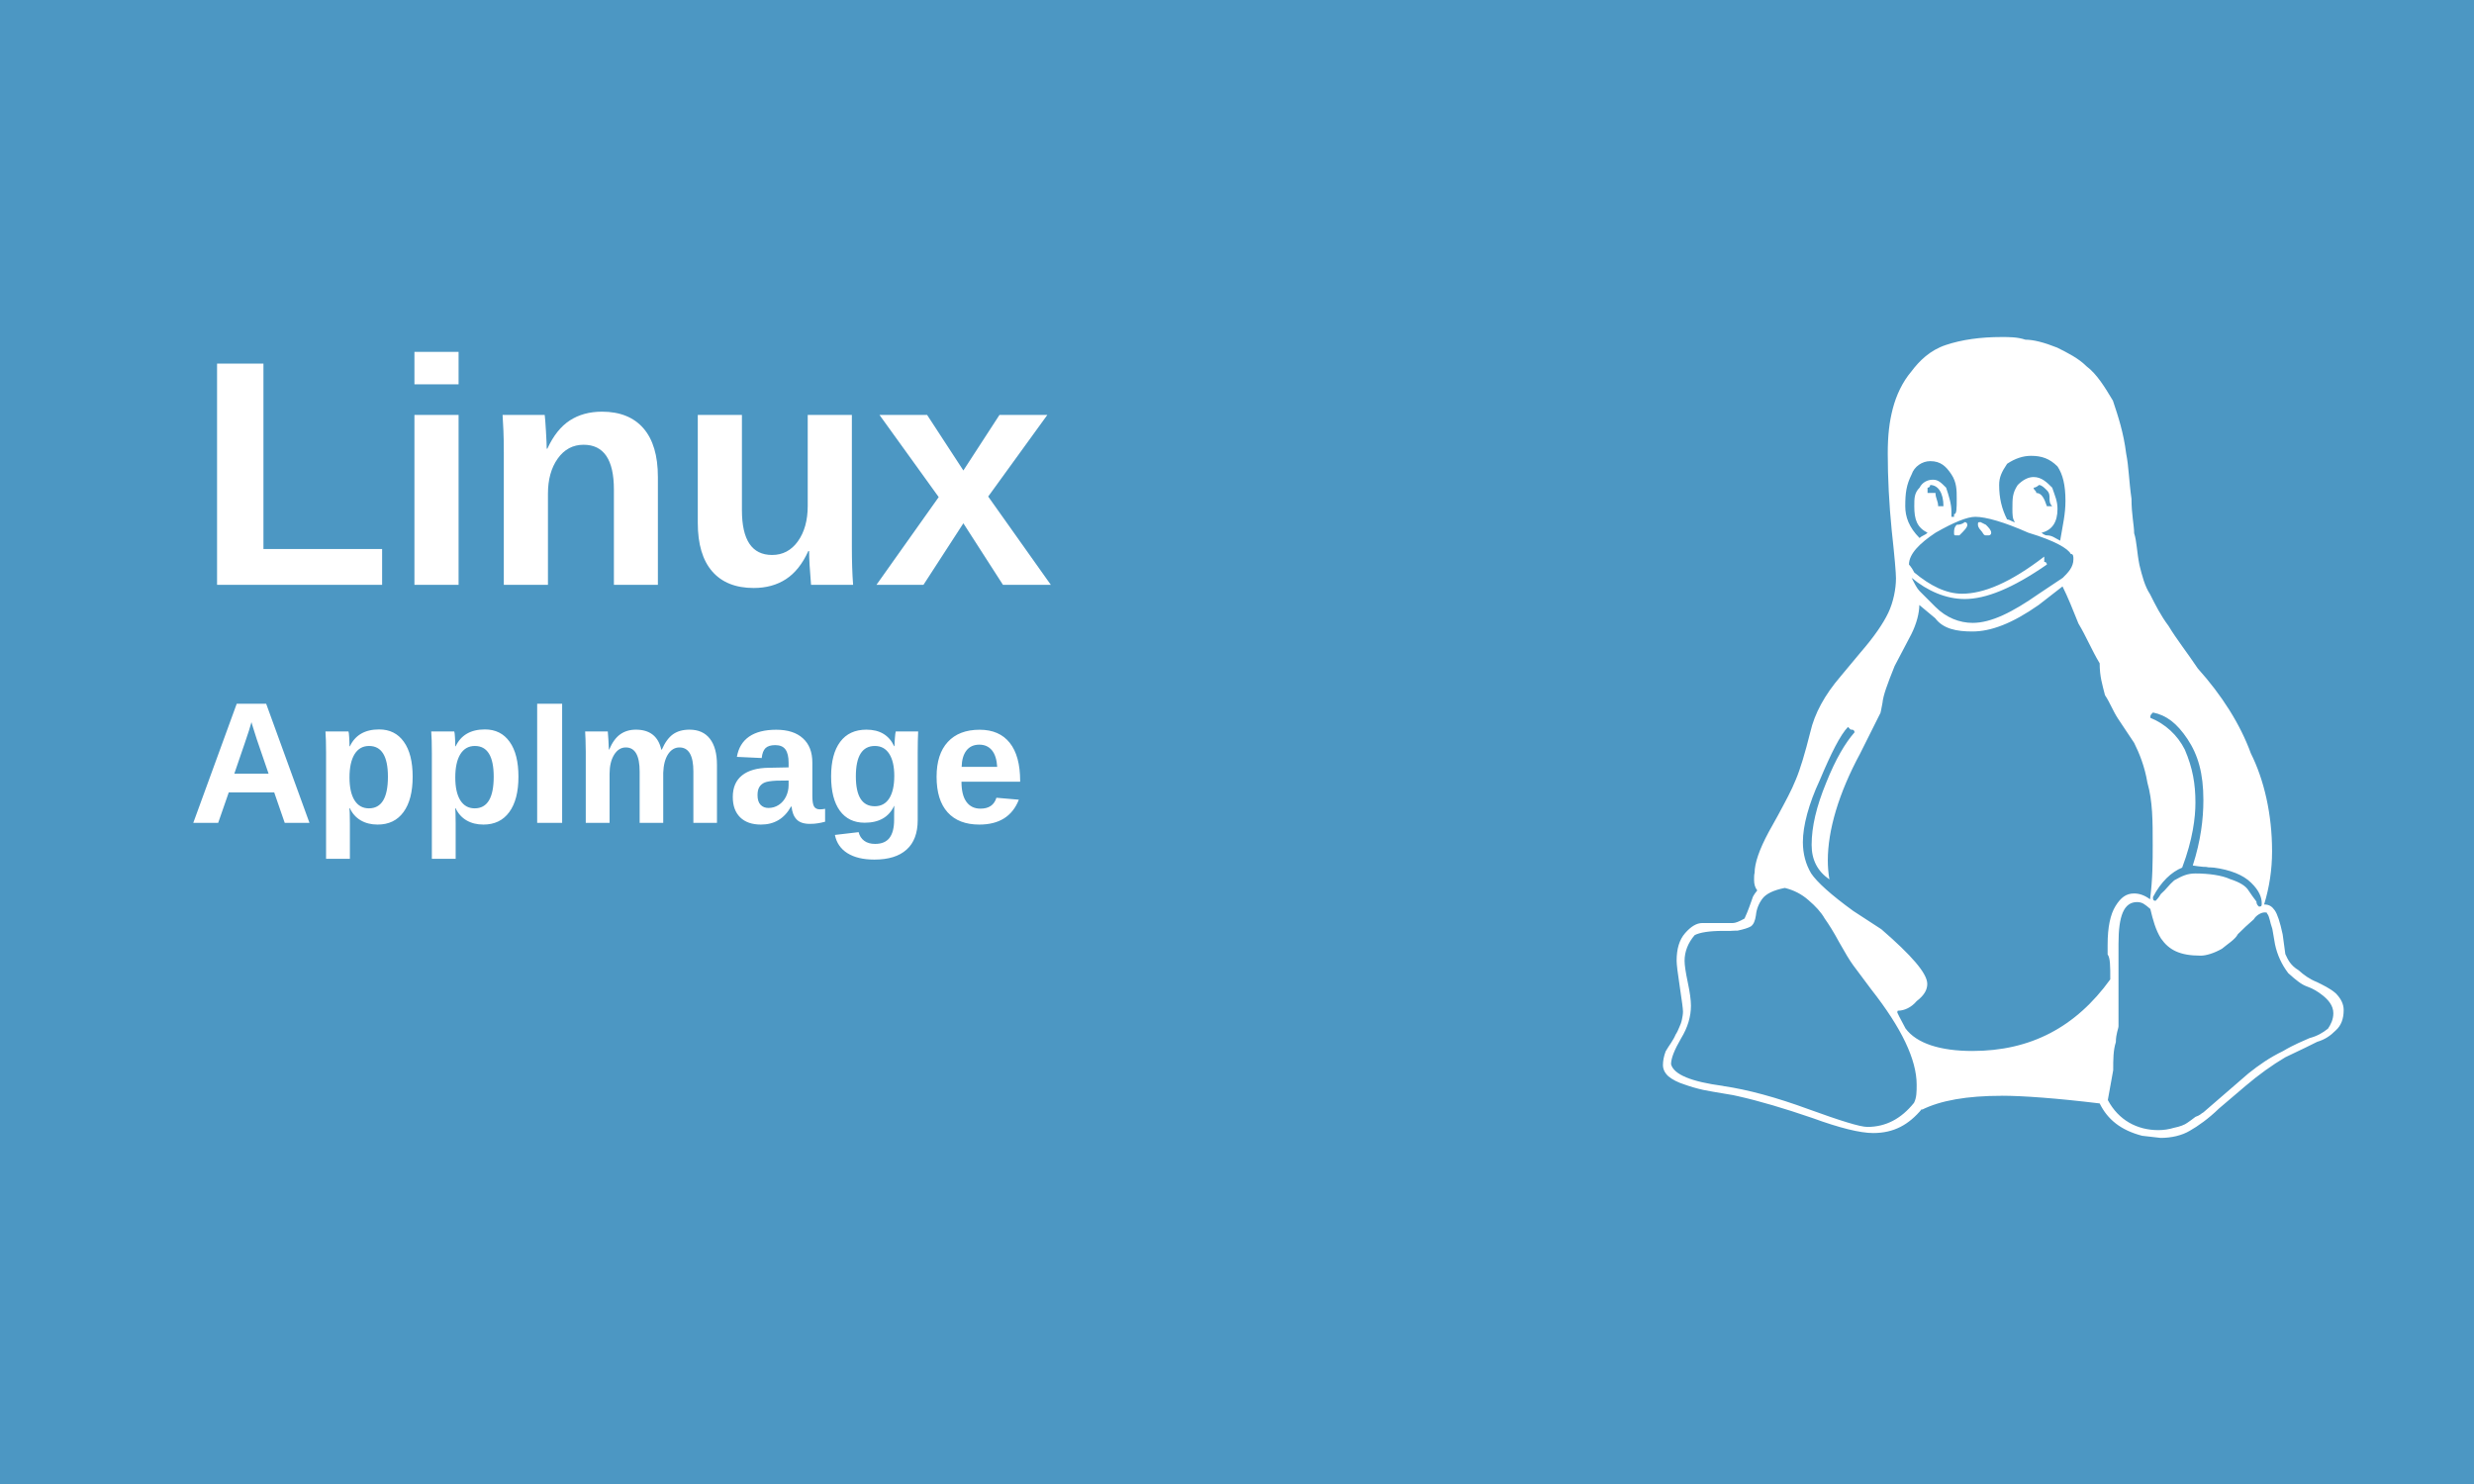
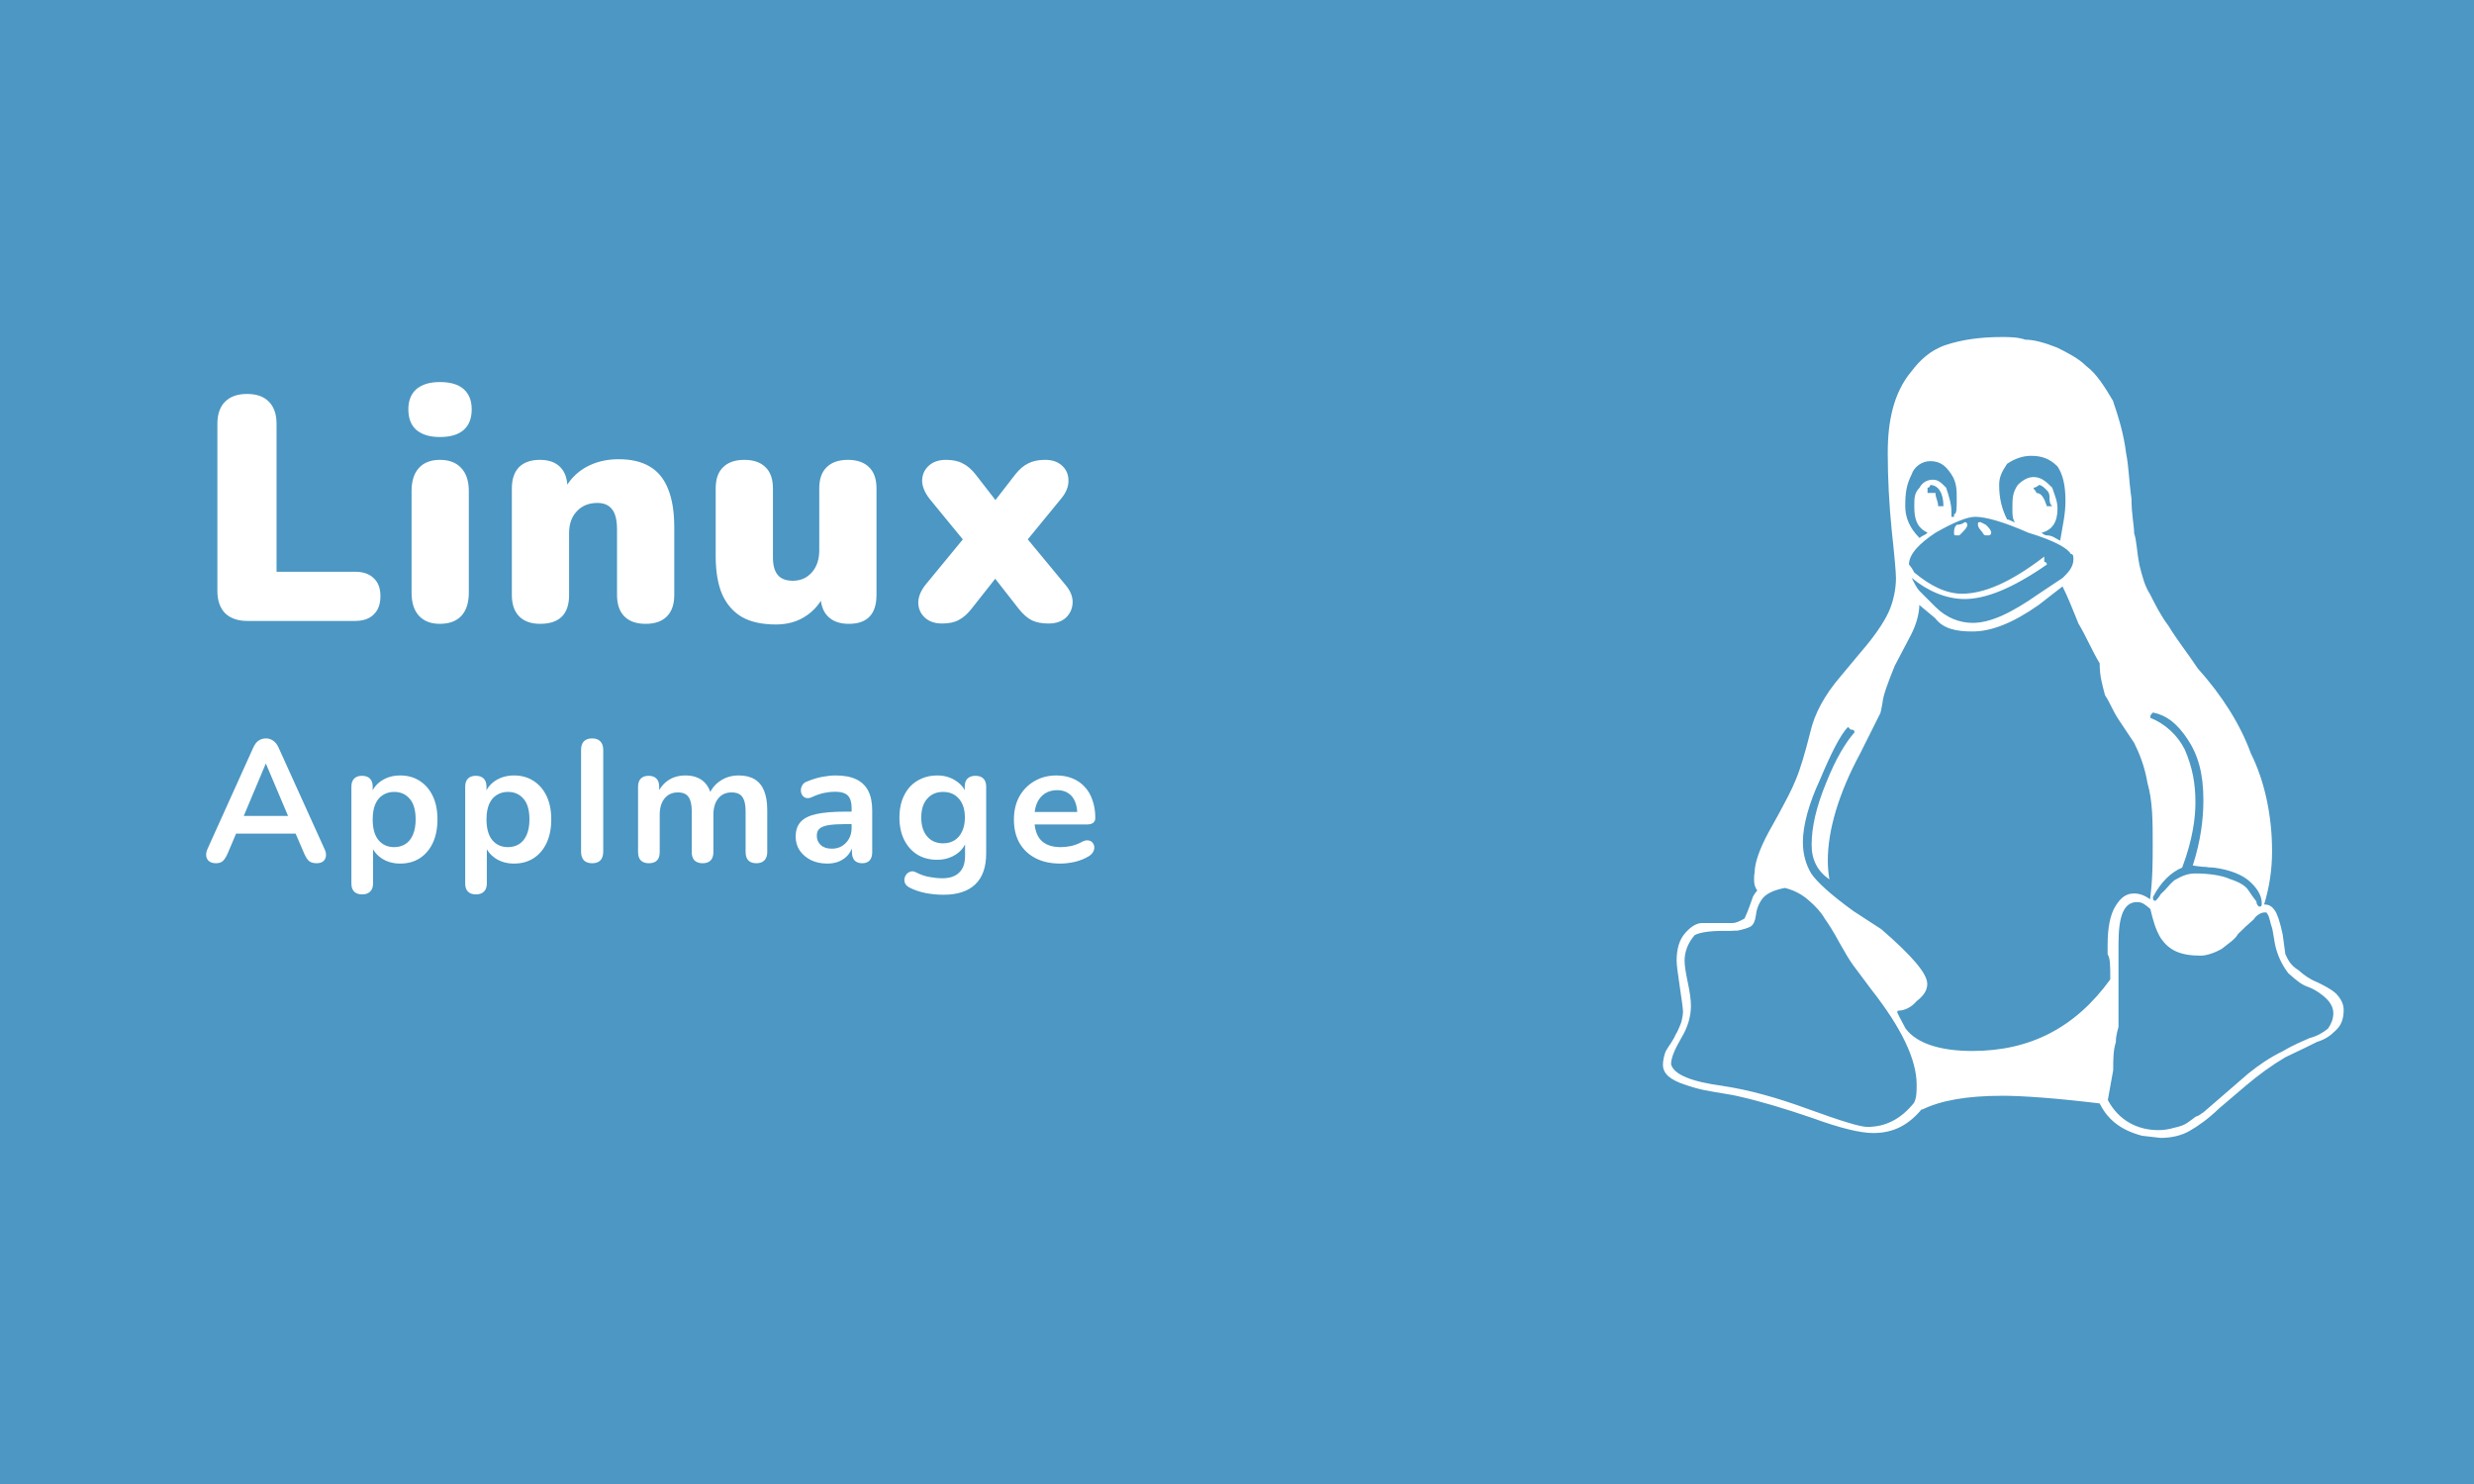
<svg xmlns="http://www.w3.org/2000/svg" width="666.667" height="400" viewBox="0 0 666.667 400">
-   <defs>
-     <clipPath id="a" clipPathUnits="userSpaceOnUse">
-       <path d="M0 0h500v300H0Z" />
-     </clipPath>
-     <clipPath id="b" clipPathUnits="userSpaceOnUse">
-       <path d="M333.277 67.56H476.22v167.243H333.277Z" />
-     </clipPath>
-   </defs>
-   <g clip-path="url(#a)" transform="matrix(1.33333 0 0 -1.33333 0 400)">
-     <path d="M0 0h500v300H0Z" style="fill:#4C97C3;fill-opacity:1;fill-rule:nonzero;stroke:none" />
-     <text xml:space="preserve" style="font-variant:normal;font-weight:700;font-size:65px;font-family:Arial;-inkscape-font-specification:Arial-BoldMT;writing-mode:lr-tb;fill:#fff;fill-opacity:1;fill-rule:nonzero;stroke:none" transform="matrix(1 0 0 -1 39.524 181.777)">
-       <tspan x="0 41.704 61.763 103.467 145.171" y="0">Linux</tspan>
-     </text>
-     <text xml:space="preserve" style="font-variant:normal;font-weight:700;font-size:35px;font-family:Arial;-inkscape-font-specification:Arial-BoldMT;writing-mode:lr-tb;fill:#fff;fill-opacity:1;fill-rule:nonzero;stroke:none" transform="matrix(1 0 0 -1 38.185 133.651)">
-       <tspan x="0 27.275 50.666 74.057 85.792 118.912 140.378 163.768" y="0">AppImage</tspan>
-     </text>
-   </g>
-   <g clip-path="url(#b)" transform="matrix(1.33333 0 0 -1.33333 0 400)">
-     <path d="M402.426 192.305c0-.536-.536-.536-.536-.536h-.536c-.536 0-.536.536-1.072 1.072 0 0-.536.536-.536 1.072s0 .536.536.536l1.072-.536c.536-.536 1.072-1.072 1.072-1.608m-9.649 5.36c0 2.68-1.072 4.289-2.68 4.289 0 0 0-.536-.536-.536v-1.072h1.608c0-1.072.536-1.608.536-2.68zm18.761 2.68c1.072 0 1.609-1.072 2.145-2.68h1.072c-.536.536-.536 1.072-.536 1.608s0 1.072-.536 1.608-1.073 1.072-1.609 1.072c0 0-.536-.536-1.072-.536 0-.536.536-.536.536-1.072m-16.08-8.577c-.537 0-.537 0-.537.536s0 1.072.536 1.608c1.072 0 1.608.536 1.608.536.536 0 .536-.536.536-.536 0-.536-.536-1.072-1.608-2.144zm-5.896.536c-2.144 1.072-2.68 2.68-2.68 5.36 0 1.609 0 2.68 1.072 3.753.536 1.072 1.608 1.608 2.68 1.608s1.608-.536 2.68-1.608c.536-1.608 1.072-3.216 1.072-4.824v-1.073h.536v.537c.536 0 .536 1.072.536 3.216 0 1.608 0 3.216-1.072 4.824s-2.144 2.68-4.288 2.68c-1.608 0-3.216-1.072-3.752-2.68-1.072-2.144-1.288-3.752-1.288-6.432 0-2.145.752-4.289 2.896-6.433.536.536 1.072.536 1.608 1.072m67.005-75.581c.536 0 .536.215.536.698 0 1.178-.536 2.574-2.144 4.126-1.609 1.608-4.289 2.627-7.505 3.057-.536.054-1.072.054-1.072.054-.536.105-.536.105-1.072.105-.536.056-1.608.163-2.144.268 1.608 4.987 2.144 9.381 2.144 13.242 0 5.36-1.072 9.113-3.216 12.329s-4.289 4.824-6.969 5.36c-.536-.536-.536-.536-.536-1.072a13.42 13.42 0 0 0 6.969-6.432c1.608-3.753 2.144-6.969 2.144-10.721 0-3.001-.536-7.451-2.68-13.133-2.145-.857-4.289-2.842-5.897-5.95 0-.482 0-.75.536-.75 0 0 .536.483 1.072 1.393 1.072.91 1.608 1.823 2.68 2.733 1.609.913 2.68 1.393 4.289 1.393 2.68 0 5.36-.374 6.968-1.125 2.144-.695 3.216-1.446 3.753-2.303a41 41 0 0 1 1.608-2.253c0-.695.536-1.02.536-1.02M407.25 194.45c-.536.536-.536 1.609-.536 2.68 0 2.145 0 3.217 1.072 4.825q1.608 1.608 3.216 1.608c1.608 0 2.68-1.072 3.753-2.144.536-1.608 1.072-2.68 1.072-4.288q0-4.02-3.217-4.825s.537-.536 1.073-.536c1.072 0 1.608-.536 2.68-1.072.536 3.216 1.072 5.36 1.072 8.04 0 3.217-.536 5.361-1.608 6.97-1.608 1.607-3.217 2.143-5.36 2.143q-2.413 0-4.825-1.608c-1.072-1.608-1.608-2.68-1.608-4.288 0-2.68.536-4.824 1.608-6.968.536 0 1.072-.537 1.608-.537m6.433-8.576c-6.969-4.825-12.33-6.969-16.618-6.969-3.752 0-7.504 1.608-10.72 4.289.536-1.073 1.072-2.145 1.608-2.68l3.216-3.217c2.144-2.144 4.824-3.216 7.504-3.216 3.753 0 8.041 2.144 13.401 5.896l4.825 3.217c1.072 1.072 2.144 2.144 2.144 3.752 0 .536 0 1.072-.536 1.072-.536 1.072-3.216 2.68-8.577 4.288-4.824 2.144-8.576 3.216-10.72 3.216q-2.413 0-8.041-3.216c-3.216-2.144-5.36-4.288-5.36-6.432 0 0 .536-.536 1.072-1.608 3.216-2.68 6.432-4.289 9.648-4.289 4.289 0 9.65 2.144 16.618 7.505v-1.072c.536 0 .536-.536.536-.536m12.329-108.28c2.144-4.029 5.896-6.056 10.184-6.056q1.608 0 3.217.483c1.072.213 2.144.59 2.68 1.017.536.376 1.072.75 1.608 1.18 1.072.375 1.072.643 1.608.91l9.113 7.882c2.144 1.709 4.288 3.206 6.968 4.5 2.144 1.288 4.288 2.145 5.36 2.628 1.609.43 2.68 1.072 3.753 1.929.536.804 1.072 1.823 1.072 3.11 0 1.555-1.072 2.734-2.144 3.59-1.072.86-2.144 1.45-3.217 1.824-1.072.376-2.144 1.233-3.752 2.68a14.46 14.46 0 0 0-2.68 5.843l-.536 3.11c-.536 1.447-.536 2.519-1.072 3.108 0 .161 0 .215-.536.215s-1.608-.483-2.144-1.394a55 55 0 0 1-3.217-3c-.536-1.073-2.144-2.038-3.216-2.95-1.608-.912-3.216-1.395-4.288-1.395-4.288 0-6.433 1.18-8.04 3.484-1.073 1.717-1.609 3.7-2.145 5.953-1.072.91-1.608 1.393-2.68 1.393-2.68 0-3.752-2.79-3.752-8.418V92.55c0-.483-.536-1.555-.536-3.216-.536-1.661-.536-3.549-.536-5.681l-1.073-5.95v-.093m-77.725 2.837c4.984-.728 10.72-2.29 17.206-4.67 6.485-2.357 10.453-3.59 11.9-3.59 3.752 0 6.861 1.66 9.433 4.871.536 1.041.536 2.264.536 3.669 0 5.064-3.055 11.469-9.166 19.241l-3.643 4.88c-.751 1.017-1.664 2.572-2.843 4.662-1.125 2.092-2.144 3.7-2.948 4.825-.697 1.234-1.822 2.466-3.269 3.7-1.393 1.23-3.001 2.035-4.771 2.464-2.25-.43-3.806-1.178-4.557-2.197-.75-1.019-1.178-2.144-1.286-3.325-.16-1.125-.483-1.876-1.02-2.25-.535-.321-1.446-.59-2.68-.857-.268 0-.748 0-1.446-.053h-1.446c-2.842 0-4.772-.324-5.79-.86-1.34-1.552-2.038-3.323-2.038-5.199q0-1.287.644-4.341c.428-1.985.643-3.593.643-4.718 0-2.198-.643-4.395-1.983-6.592-1.34-2.306-2.037-4.02-2.037-5.243.536-2.08 4.073-3.543 10.56-4.4m17.85 48.724c0 3.699.965 7.773 2.948 12.597 1.929 4.824 3.86 8.04 5.737 10.185-.109.536-.377.536-.804.536l-.536.536c-1.555-1.608-3.432-5.36-5.684-10.721-2.251-4.824-3.429-9.272-3.429-12.541 0-2.412.589-4.504 1.661-6.327 1.179-1.77 4.02-4.341 8.524-7.61l5.681-3.7c6.056-5.254 9.272-8.897 9.272-11.041 0-1.128-.536-2.254-2.144-3.484-1.072-1.288-2.519-1.932-3.752-1.932-.107 0-.16-.107-.16-.375 0-.053.536-1.125 1.661-3.216 2.251-3.054 7.075-4.556 13.508-4.556 11.793 0 20.905 4.824 27.874 14.473 0 2.68 0 4.34-.536 5.04v1.981c0 3.484.536 6.112 1.608 7.826 1.072 1.717 2.144 2.521 3.752 2.521 1.072 0 2.144-.377 3.216-1.18.536 4.128.536 7.718.536 10.934 0 4.878 0 8.899-1.072 12.651-.536 3.216-1.608 5.896-2.68 8.04l-3.216 4.825c-1.072 1.608-1.608 3.216-2.68 4.824-.536 2.144-1.072 3.752-1.072 6.433-1.608 2.68-2.68 5.36-4.289 8.04-1.072 2.68-2.144 5.36-3.216 7.505l-4.824-3.752c-5.36-3.753-9.649-5.36-13.401-5.36-3.216 0-5.897.535-7.505 2.68l-3.216 2.68c0-1.608-.536-3.753-1.608-5.897l-3.376-6.432c-1.501-3.753-2.305-5.897-2.465-7.505-.215-1.072-.376-2.144-.483-2.144l-4.02-8.04c-4.341-8.041-6.541-15.49-6.541-21.654 0-1.235.108-2.522.323-3.808-2.412 1.663-3.592 3.966-3.592 6.968m38.38-50.71c-6.97 0-12.33-.943-16.082-2.813v.161c-2.68-3.216-5.681-4.877-9.86-4.877-2.628 0-6.757 1.017-12.33 3.055-5.628 1.929-10.615 3.408-14.956 4.385-.43.123-1.393.305-2.948.55-1.502.244-2.895.489-4.13.735a31 31 0 0 0-3.804 1.1c-1.34.424-2.412.975-3.216 1.644-.74.676-1.103 1.438-1.103 2.29q0 1.287.544 2.75c.343.589.72 1.18 1.095 1.717.376.589.697 1.125.912 1.66.321.484.536.964.749 1.5.215.483.429.966.536 1.555.108.536.215 1.072.215 1.608s-.215 2.145-.643 4.986q-.644 4.181-.644 5.308c0 2.356.536 4.232 1.716 5.572s2.304 2.039 3.485 2.039h6.164c.483 0 1.231.268 2.36.91.373.86.695 1.555.909 2.2.268.642.375 1.125.483 1.34.107.32.215.642.321.91.215.374.483.804.858 1.234q-.642.803-.643 2.088c0 .592 0 1.128.107 1.449 0 1.93.912 4.663 2.841 8.256l1.877 3.375c1.555 2.896 2.733 5.04 3.59 7.184.913 2.144 1.876 5.36 2.949 9.649q1.286 5.628 6.11 11.256l4.02 4.825c2.787 3.216 4.61 5.896 5.63 8.04 1.018 2.145 1.554 4.825 1.554 6.969 0 1.072-.268 4.288-.857 9.649-.536 5.36-.804 10.72-.804 15.545 0 3.752.321 6.432 1.017 9.112.697 2.68 1.932 5.36 3.752 7.505 1.608 2.144 3.752 4.288 6.968 5.36q4.825 1.608 11.257 1.608c1.608 0 3.216 0 4.825-.536q2.412 0 6.432-1.608c2.144-1.072 4.288-2.144 5.896-3.752 2.145-1.608 3.753-4.288 5.36-6.969 1.073-3.216 2.145-6.432 2.681-10.72.536-2.68.536-5.36 1.072-9.113 0-3.216.536-5.36.536-6.968.536-1.609.536-3.753 1.072-6.433.536-2.144 1.072-4.288 2.144-5.896 1.073-2.144 2.145-4.289 3.753-6.433 1.608-2.68 3.752-5.36 5.896-8.576 4.824-5.36 8.577-11.257 10.72-17.154 2.681-5.36 4.29-12.329 4.29-19.78q0-5.549-1.609-10.774c1.072 0 1.608-.43 2.144-1.178.536-.752 1.072-2.36 1.608-4.88l.536-3.965c.536-1.18 1.072-2.306 2.68-3.272 1.073-.964 2.145-1.768 3.753-2.412 1.072-.536 2.68-1.285 3.752-2.25q1.608-1.608 1.608-3.379c0-1.82-.536-3.16-1.608-4.126-1.072-1.072-2.144-1.823-3.752-2.306-1.072-.536-3.216-1.608-6.433-3.118-2.68-1.586-5.36-3.513-8.04-5.791l-5.36-4.562c-2.145-2.088-4.289-3.59-5.897-4.5-1.608-.966-3.752-1.45-5.896-1.45l-3.753.43c-4.288 1.126-6.968 3.27-8.576 6.539-8.577 1.041-15.545 1.555-19.834 1.555" style="fill:#fff;fill-opacity:1;fill-rule:nonzero;stroke:none" />
-   </g>
+   <path d="M0 0h500v300H0Z" style="fill:#4C97C3;fill-opacity:1;fill-rule:nonzero;stroke:none" transform="matrix(1.33333 0 0 -1.33333 0 400)" />
+   <path d="M402.426 192.305c0-.536-.536-.536-.536-.536h-.536c-.536 0-.536.536-1.072 1.072 0 0-.536.536-.536 1.072s0 .536.536.536l1.072-.536c.536-.536 1.072-1.072 1.072-1.608m-9.649 5.36c0 2.68-1.072 4.289-2.68 4.289 0 0 0-.536-.536-.536v-1.072h1.608c0-1.072.536-1.608.536-2.68zm18.761 2.68c1.072 0 1.609-1.072 2.145-2.68h1.072c-.536.536-.536 1.072-.536 1.608s0 1.072-.536 1.608-1.073 1.072-1.609 1.072c0 0-.536-.536-1.072-.536 0-.536.536-.536.536-1.072m-16.08-8.577c-.537 0-.537 0-.537.536s0 1.072.536 1.608c1.072 0 1.608.536 1.608.536.536 0 .536-.536.536-.536 0-.536-.536-1.072-1.608-2.144zm-5.896.536c-2.144 1.072-2.68 2.68-2.68 5.36 0 1.609 0 2.68 1.072 3.753.536 1.072 1.608 1.608 2.68 1.608s1.608-.536 2.68-1.608c.536-1.608 1.072-3.216 1.072-4.824v-1.073h.536v.537c.536 0 .536 1.072.536 3.216 0 1.608 0 3.216-1.072 4.824s-2.144 2.68-4.288 2.68c-1.608 0-3.216-1.072-3.752-2.68-1.072-2.144-1.288-3.752-1.288-6.432 0-2.145.752-4.289 2.896-6.433.536.536 1.072.536 1.608 1.072m67.005-75.581c.536 0 .536.215.536.698 0 1.178-.536 2.574-2.144 4.126-1.609 1.608-4.289 2.627-7.505 3.057-.536.054-1.072.054-1.072.054-.536.105-.536.105-1.072.105-.536.056-1.608.163-2.144.268 1.608 4.987 2.144 9.381 2.144 13.242 0 5.36-1.072 9.113-3.216 12.329s-4.289 4.824-6.969 5.36c-.536-.536-.536-.536-.536-1.072a13.42 13.42 0 0 0 6.969-6.432c1.608-3.753 2.144-6.969 2.144-10.721 0-3.001-.536-7.451-2.68-13.133-2.145-.857-4.289-2.842-5.897-5.95 0-.482 0-.75.536-.75 0 0 .536.483 1.072 1.393 1.072.91 1.608 1.823 2.68 2.733 1.609.913 2.68 1.393 4.289 1.393 2.68 0 5.36-.374 6.968-1.125 2.144-.695 3.216-1.446 3.753-2.303a41 41 0 0 1 1.608-2.253c0-.695.536-1.02.536-1.02M407.25 194.45c-.536.536-.536 1.609-.536 2.68 0 2.145 0 3.217 1.072 4.825q1.608 1.608 3.216 1.608c1.608 0 2.68-1.072 3.753-2.144.536-1.608 1.072-2.68 1.072-4.288q0-4.02-3.217-4.825s.537-.536 1.073-.536c1.072 0 1.608-.536 2.68-1.072.536 3.216 1.072 5.36 1.072 8.04 0 3.217-.536 5.361-1.608 6.97-1.608 1.607-3.217 2.143-5.36 2.143q-2.413 0-4.825-1.608c-1.072-1.608-1.608-2.68-1.608-4.288 0-2.68.536-4.824 1.608-6.968.536 0 1.072-.537 1.608-.537m6.433-8.576c-6.969-4.825-12.33-6.969-16.618-6.969-3.752 0-7.504 1.608-10.72 4.289.536-1.073 1.072-2.145 1.608-2.68l3.216-3.217c2.144-2.144 4.824-3.216 7.504-3.216 3.753 0 8.041 2.144 13.401 5.896l4.825 3.217c1.072 1.072 2.144 2.144 2.144 3.752 0 .536 0 1.072-.536 1.072-.536 1.072-3.216 2.68-8.577 4.288-4.824 2.144-8.576 3.216-10.72 3.216q-2.413 0-8.041-3.216c-3.216-2.144-5.36-4.288-5.36-6.432 0 0 .536-.536 1.072-1.608 3.216-2.68 6.432-4.289 9.648-4.289 4.289 0 9.65 2.144 16.618 7.505v-1.072c.536 0 .536-.536.536-.536m12.329-108.28c2.144-4.029 5.896-6.056 10.184-6.056q1.608 0 3.217.483c1.072.213 2.144.59 2.68 1.017.536.376 1.072.75 1.608 1.18 1.072.375 1.072.643 1.608.91l9.113 7.882c2.144 1.709 4.288 3.206 6.968 4.5 2.144 1.288 4.288 2.145 5.36 2.628 1.609.43 2.68 1.072 3.753 1.929.536.804 1.072 1.823 1.072 3.11 0 1.555-1.072 2.734-2.144 3.59-1.072.86-2.144 1.45-3.217 1.824-1.072.376-2.144 1.233-3.752 2.68a14.46 14.46 0 0 0-2.68 5.843l-.536 3.11c-.536 1.447-.536 2.519-1.072 3.108 0 .161 0 .215-.536.215s-1.608-.483-2.144-1.394a55 55 0 0 1-3.217-3c-.536-1.073-2.144-2.038-3.216-2.95-1.608-.912-3.216-1.395-4.288-1.395-4.288 0-6.433 1.18-8.04 3.484-1.073 1.717-1.609 3.7-2.145 5.953-1.072.91-1.608 1.393-2.68 1.393-2.68 0-3.752-2.79-3.752-8.418V92.55c0-.483-.536-1.555-.536-3.216-.536-1.661-.536-3.549-.536-5.681l-1.073-5.95v-.093m-77.725 2.837c4.984-.728 10.72-2.29 17.206-4.67 6.485-2.357 10.453-3.59 11.9-3.59 3.752 0 6.861 1.66 9.433 4.871.536 1.041.536 2.264.536 3.669 0 5.064-3.055 11.469-9.166 19.241l-3.643 4.88c-.751 1.017-1.664 2.572-2.843 4.662-1.125 2.092-2.144 3.7-2.948 4.825-.697 1.234-1.822 2.466-3.269 3.7-1.393 1.23-3.001 2.035-4.771 2.464-2.25-.43-3.806-1.178-4.557-2.197-.75-1.019-1.178-2.144-1.286-3.325-.16-1.125-.483-1.876-1.02-2.25-.535-.321-1.446-.59-2.68-.857-.268 0-.748 0-1.446-.053h-1.446c-2.842 0-4.772-.324-5.79-.86-1.34-1.552-2.038-3.323-2.038-5.199q0-1.287.644-4.341c.428-1.985.643-3.593.643-4.718 0-2.198-.643-4.395-1.983-6.592-1.34-2.306-2.037-4.02-2.037-5.243.536-2.08 4.073-3.543 10.56-4.4m17.85 48.724c0 3.699.965 7.773 2.948 12.597 1.929 4.824 3.86 8.04 5.737 10.185-.109.536-.377.536-.804.536l-.536.536c-1.555-1.608-3.432-5.36-5.684-10.721-2.251-4.824-3.429-9.272-3.429-12.541 0-2.412.589-4.504 1.661-6.327 1.179-1.77 4.02-4.341 8.524-7.61l5.681-3.7c6.056-5.254 9.272-8.897 9.272-11.041 0-1.128-.536-2.254-2.144-3.484-1.072-1.288-2.519-1.932-3.752-1.932-.107 0-.16-.107-.16-.375 0-.053.536-1.125 1.661-3.216 2.251-3.054 7.075-4.556 13.508-4.556 11.793 0 20.905 4.824 27.874 14.473 0 2.68 0 4.34-.536 5.04v1.981c0 3.484.536 6.112 1.608 7.826 1.072 1.717 2.144 2.521 3.752 2.521 1.072 0 2.144-.377 3.216-1.18.536 4.128.536 7.718.536 10.934 0 4.878 0 8.899-1.072 12.651-.536 3.216-1.608 5.896-2.68 8.04l-3.216 4.825c-1.072 1.608-1.608 3.216-2.68 4.824-.536 2.144-1.072 3.752-1.072 6.433-1.608 2.68-2.68 5.36-4.289 8.04-1.072 2.68-2.144 5.36-3.216 7.505l-4.824-3.752c-5.36-3.753-9.649-5.36-13.401-5.36-3.216 0-5.897.535-7.505 2.68l-3.216 2.68c0-1.608-.536-3.753-1.608-5.897l-3.376-6.432c-1.501-3.753-2.305-5.897-2.465-7.505-.215-1.072-.376-2.144-.483-2.144l-4.02-8.04c-4.341-8.041-6.541-15.49-6.541-21.654 0-1.235.108-2.522.323-3.808-2.412 1.663-3.592 3.966-3.592 6.968m38.38-50.71c-6.97 0-12.33-.943-16.082-2.813v.161c-2.68-3.216-5.681-4.877-9.86-4.877-2.628 0-6.757 1.017-12.33 3.055-5.628 1.929-10.615 3.408-14.956 4.385-.43.123-1.393.305-2.948.55-1.502.244-2.895.489-4.13.735a31 31 0 0 0-3.804 1.1c-1.34.424-2.412.975-3.216 1.644-.74.676-1.103 1.438-1.103 2.29q0 1.287.544 2.75c.343.589.72 1.18 1.095 1.717.376.589.697 1.125.912 1.66.321.484.536.964.749 1.5.215.483.429.966.536 1.555.108.536.215 1.072.215 1.608s-.215 2.145-.643 4.986q-.644 4.181-.644 5.308c0 2.356.536 4.232 1.716 5.572s2.304 2.039 3.485 2.039h6.164c.483 0 1.231.268 2.36.91.373.86.695 1.555.909 2.2.268.642.375 1.125.483 1.34.107.32.215.642.321.91.215.374.483.804.858 1.234q-.642.803-.643 2.088c0 .592 0 1.128.107 1.449 0 1.93.912 4.663 2.841 8.256l1.877 3.375c1.555 2.896 2.733 5.04 3.59 7.184.913 2.144 1.876 5.36 2.949 9.649q1.286 5.628 6.11 11.256l4.02 4.825c2.787 3.216 4.61 5.896 5.63 8.04 1.018 2.145 1.554 4.825 1.554 6.969 0 1.072-.268 4.288-.857 9.649-.536 5.36-.804 10.72-.804 15.545 0 3.752.321 6.432 1.017 9.112.697 2.68 1.932 5.36 3.752 7.505 1.608 2.144 3.752 4.288 6.968 5.36q4.825 1.608 11.257 1.608c1.608 0 3.216 0 4.825-.536q2.412 0 6.432-1.608c2.144-1.072 4.288-2.144 5.896-3.752 2.145-1.608 3.753-4.288 5.36-6.969 1.073-3.216 2.145-6.432 2.681-10.72.536-2.68.536-5.36 1.072-9.113 0-3.216.536-5.36.536-6.968.536-1.609.536-3.753 1.072-6.433.536-2.144 1.072-4.288 2.144-5.896 1.073-2.144 2.145-4.289 3.753-6.433 1.608-2.68 3.752-5.36 5.896-8.576 4.824-5.36 8.577-11.257 10.72-17.154 2.681-5.36 4.29-12.329 4.29-19.78q0-5.549-1.609-10.774c1.072 0 1.608-.43 2.144-1.178.536-.752 1.072-2.36 1.608-4.88l.536-3.965c.536-1.18 1.072-2.306 2.68-3.272 1.073-.964 2.145-1.768 3.753-2.412 1.072-.536 2.68-1.285 3.752-2.25q1.608-1.608 1.608-3.379c0-1.82-.536-3.16-1.608-4.126-1.072-1.072-2.144-1.823-3.752-2.306-1.072-.536-3.216-1.608-6.433-3.118-2.68-1.586-5.36-3.513-8.04-5.791l-5.36-4.562c-2.145-2.088-4.289-3.59-5.897-4.5-1.608-.966-3.752-1.45-5.896-1.45l-3.753.43c-4.288 1.126-6.968 3.27-8.576 6.539-8.577 1.041-15.545 1.555-19.834 1.555" style="fill:#fff;fill-opacity:1;fill-rule:nonzero;stroke:none" transform="matrix(1.33333 0 0 -1.33333 0 400)" />
+   <path d="M10.205 0Q7.345 0 5.72-1.56 4.16-3.185 4.16-6.045v-33.8q0-2.925 1.56-4.485t4.42-1.56q2.925 0 4.42 1.56 1.56 1.56 1.56 4.485v29.9h15.86q2.47 0 3.77 1.3 1.365 1.235 1.365 3.64T35.75-1.3Q34.45 0 31.98 0Zm38.922.585q-2.73 0-4.225-1.625t-1.495-4.68v-20.54q0-3.055 1.495-4.68t4.225-1.625q2.795 0 4.29 1.625 1.56 1.625 1.56 4.68v20.54q0 3.055-1.495 4.68T49.127.585m0-37.765q-3.055 0-4.745-1.43-1.625-1.43-1.625-4.16 0-2.665 1.625-4.095 1.69-1.43 4.745-1.43 3.185 0 4.81 1.43t1.625 4.095q0 2.73-1.625 4.16t-4.81 1.43M69.394.585q-2.73 0-4.225-1.495t-1.495-4.355V-26.78q0-2.795 1.43-4.29 1.495-1.495 4.225-1.495t4.16 1.495 1.43 4.29v3.055l-.715-2.665q1.56-3.055 4.42-4.68 2.925-1.625 6.63-1.625 3.835 0 6.305 1.495 2.47 1.43 3.705 4.55 1.235 3.055 1.235 7.735v13.65q0 2.86-1.495 4.355T90.714.585 86.424-.91t-1.495-4.355V-18.46q0-2.925-1.04-4.16-.975-1.235-2.925-1.235-2.6 0-4.16 1.69-1.56 1.625-1.56 4.42v12.48q0 5.85-5.85 5.85m47.632.13q-4.16 0-6.825-1.495-2.665-1.56-4.03-4.615-1.3-3.055-1.3-7.735v-13.65q0-2.86 1.495-4.29 1.495-1.495 4.29-1.495t4.29 1.495q1.495 1.43 1.495 4.29v13.975q0 2.34.975 3.51t3.055 1.17q2.34 0 3.835-1.69t1.495-4.485v-12.48q0-2.86 1.495-4.29 1.495-1.495 4.29-1.495t4.29 1.495q1.495 1.43 1.495 4.29v21.515q0 5.85-5.59 5.85-2.73 0-4.225-1.495t-1.495-4.355v-3.77l1.04 3.185q-1.43 3.185-4.03 4.875-2.535 1.69-6.045 1.69M150.618.52q-2.145 0-3.445-1.17t-1.365-2.99q0-1.82 1.495-3.705l9.62-11.7v5.135l-8.84-10.79q-1.495-1.95-1.495-3.705.065-1.82 1.365-2.99t3.445-1.17q2.08 0 3.38.715 1.365.65 2.6 2.21l6.045 7.8h-4.03l6.045-7.8q1.235-1.56 2.6-2.21 1.365-.715 3.38-.715 2.21 0 3.445 1.17 1.3 1.17 1.3 2.99.065 1.82-1.495 3.705l-8.84 10.79v-5.135l9.685 11.7q1.56 1.82 1.495 3.64T175.643-.65q-1.3 1.17-3.51 1.17-2.015 0-3.38-.65-1.365-.715-2.6-2.275l-6.76-8.645h3.965l-6.825 8.645q-1.17 1.495-2.535 2.21-1.3.715-3.38.715" aria-label="Linux" style="font-weight:900;font-size:65px;font-family:Nunito;fill:#fff" transform="translate(53.029 167.37)scale(1.33333)" />
+   <path d="M2.94.28q-.84 0-1.365-.385Q1.085-.49.98-1.12q-.105-.665.245-1.47l9.24-20.475q.455-1.015 1.085-1.435.665-.455 1.505-.455.805 0 1.435.455.665.42 1.12 1.435L24.885-2.59q.385.805.28 1.47T24.57-.07q-.49.35-1.295.35-.98 0-1.54-.455-.525-.49-.945-1.47L18.515-6.93l1.89 1.225H5.635l1.89-1.225-2.24 5.285Q4.83-.63 4.34-.175T2.94.28m10.045-20.09-4.9 11.655-.91-1.12h11.69l-.875 1.12-4.935-11.655ZM32.483 6.58q-1.05 0-1.61-.56t-.56-1.645V-15.19q0-1.085.56-1.645t1.575-.56q1.05 0 1.61.56t.56 1.645v2.73l-.385-1.05q.525-1.785 2.135-2.87 1.645-1.085 3.815-1.085 2.24 0 3.92 1.085 1.715 1.085 2.66 3.08.945 1.96.945 4.725 0 2.73-.945 4.76-.945 1.995-2.625 3.08T40.183.35q-2.135 0-3.745-1.05-1.61-1.085-2.17-2.8h.42v7.875q0 1.085-.595 1.645-.56.56-1.61.56m6.475-9.555q1.295 0 2.275-.63t1.505-1.855q.56-1.26.56-3.115 0-2.8-1.19-4.165-1.19-1.4-3.15-1.4-1.295 0-2.275.63-.98.595-1.54 1.855-.525 1.225-.525 3.08 0 2.765 1.19 4.2 1.19 1.4 3.15 1.4M55.482 6.58q-1.05 0-1.61-.56t-.56-1.645V-15.19q0-1.085.56-1.645t1.575-.56q1.05 0 1.61.56t.56 1.645v2.73l-.385-1.05q.525-1.785 2.135-2.87 1.645-1.085 3.815-1.085 2.24 0 3.92 1.085 1.715 1.085 2.66 3.08.945 1.96.945 4.725 0 2.73-.945 4.76-.945 1.995-2.625 3.08T63.182.35q-2.135 0-3.745-1.05-1.61-1.085-2.17-2.8h.42v7.875q0 1.085-.595 1.645-.56.56-1.61.56m6.475-9.555q1.295 0 2.275-.63t1.505-1.855q.56-1.26.56-3.115 0-2.8-1.19-4.165-1.19-1.4-3.15-1.4-1.295 0-2.275.63-.98.595-1.54 1.855-.525 1.225-.525 3.08 0 2.765 1.19 4.2 1.19 1.4 3.15 1.4M78.971.28q-1.085 0-1.68-.595-.56-.63-.56-1.715v-20.615q0-1.12.56-1.715.595-.595 1.68-.595t1.645.595q.595.595.595 1.715V-2.03q0 1.085-.56 1.715-.56.595-1.68.595m11.448 0q-1.05 0-1.61-.56-.56-.595-.56-1.68v-13.23q0-1.085.56-1.645t1.575-.56 1.575.56.56 1.645v2.555l-.385-1.05q.7-1.75 2.17-2.765t3.5-1.015q2.065 0 3.395.98t1.855 3.01h-.49q.7-1.855 2.31-2.905 1.61-1.085 3.71-1.085 1.96 0 3.22.77 1.295.77 1.925 2.345.63 1.54.63 3.92v8.47q0 1.085-.595 1.68-.56.56-1.61.56t-1.61-.56q-.56-.595-.56-1.68v-8.295q0-1.96-.665-2.87-.63-.91-2.17-.91-1.715 0-2.695 1.225-.98 1.19-.98 3.325v7.525q0 1.085-.56 1.68-.56.56-1.61.56t-1.645-.56q-.56-.595-.56-1.68v-8.295q0-1.96-.665-2.87-.63-.91-2.135-.91-1.715 0-2.695 1.225-.98 1.19-.98 3.325v7.525q0 2.24-2.205 2.24m36.089.07q-1.855 0-3.325-.7-1.435-.735-2.275-1.96-.805-1.225-.805-2.765 0-1.89.98-2.975.98-1.12 3.185-1.61t5.915-.49h1.75v2.52h-1.715q-2.17 0-3.465.21t-1.855.735q-.525.49-.525 1.4 0 1.155.805 1.89t2.24.735q1.155 0 2.03-.525.91-.56 1.435-1.505t.525-2.17v-4.025q0-1.75-.77-2.52t-2.59-.77q-1.015 0-2.205.245-1.155.245-2.45.84-.665.315-1.19.175-.49-.14-.77-.56-.28-.455-.28-.98t.28-1.015q.28-.525.945-.77 1.61-.665 3.08-.945 1.505-.28 2.73-.28 2.52 0 4.13.77 1.645.77 2.45 2.345.805 1.54.805 3.99v8.4q0 1.085-.525 1.68-.525.56-1.505.56t-1.54-.56q-.525-.595-.525-1.68v-1.68h.28q-.245 1.225-.98 2.135-.7.875-1.785 1.365t-2.485.49m23.488 6.3q-1.89 0-3.675-.35-1.75-.35-3.185-1.085-.665-.35-.91-.84-.21-.49-.14-1.015.105-.49.42-.875.35-.385.84-.525t1.015.14q1.54.77 2.905.98 1.4.245 2.38.245 2.345 0 3.5-1.155 1.19-1.12 1.19-3.36v-3.15h.315q-.525 1.785-2.205 2.87-1.645 1.05-3.745 1.05-2.31 0-4.025-1.05-1.715-1.085-2.66-3.01t-.945-4.48q0-1.925.525-3.465.56-1.575 1.54-2.695 1.015-1.12 2.415-1.715 1.435-.63 3.15-.63 2.17 0 3.78 1.085 1.645 1.05 2.135 2.8l-.35.875v-2.485q0-1.085.56-1.645.595-.56 1.61-.56 1.05 0 1.61.56t.56 1.645v13.475q0 4.165-2.205 6.265t-6.405 2.1m-.105-10.395q1.365 0 2.345-.63t1.505-1.785q.56-1.19.56-2.8 0-2.415-1.19-3.78-1.19-1.4-3.22-1.4-1.365 0-2.345.63t-1.54 1.785q-.525 1.155-.525 2.765 0 2.415 1.19 3.815t3.22 1.4M173.59.35q-2.905 0-5.005-1.085t-3.255-3.08q-1.12-1.995-1.12-4.725 0-2.66 1.085-4.655 1.12-1.995 3.045-3.115 1.96-1.155 4.445-1.155 1.82 0 3.255.595 1.47.595 2.485 1.715 1.05 1.12 1.575 2.73.56 1.575.56 3.57 0 .63-.455.98-.42.315-1.225.315h-11.235v-2.52h9.835l-.56.525q0-1.61-.49-2.695-.455-1.085-1.365-1.645-.875-.595-2.205-.595-1.47 0-2.52.7-1.015.665-1.575 1.925-.525 1.225-.525 2.94v.245q0 2.87 1.33 4.305 1.365 1.4 3.99 1.4.91 0 2.03-.21 1.155-.245 2.17-.805.735-.42 1.295-.35.56.035.875.385.35.35.42.875.07.49-.21 1.015-.245.525-.875.91-1.225.77-2.835 1.155-1.575.35-2.94.35" aria-label="AppImage" style="font-weight:700;font-size:35px;font-family:Nunito;fill:#fff" transform="translate(54.273 232.304)scale(1.33333)" />
</svg>
